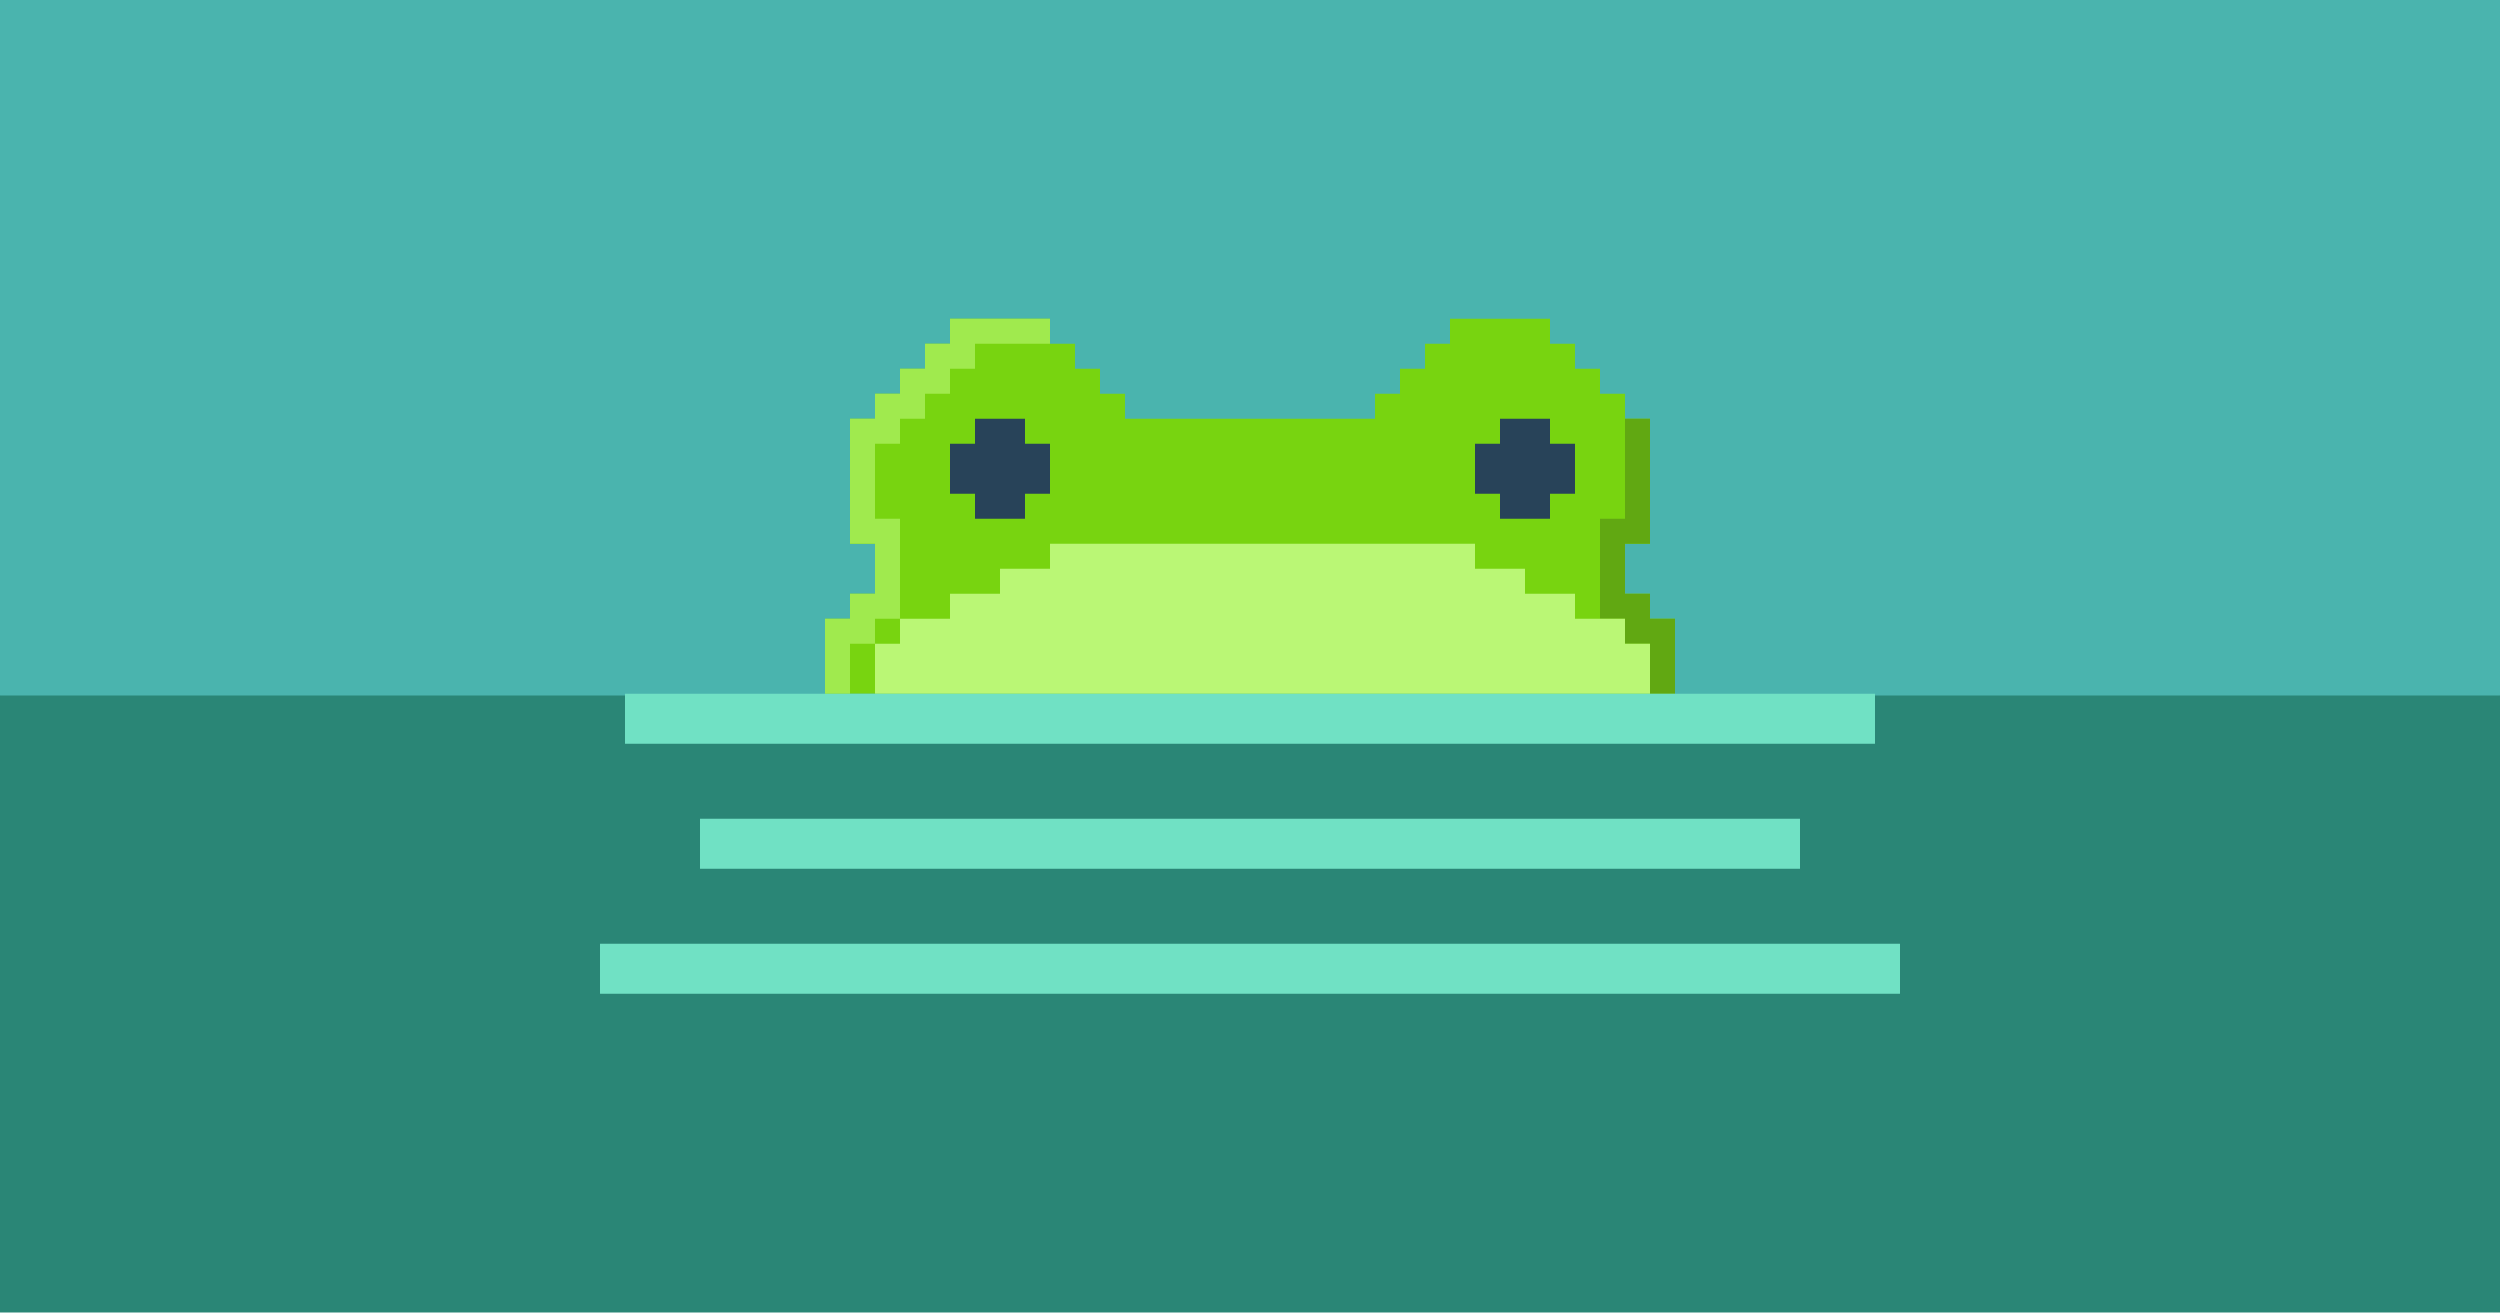
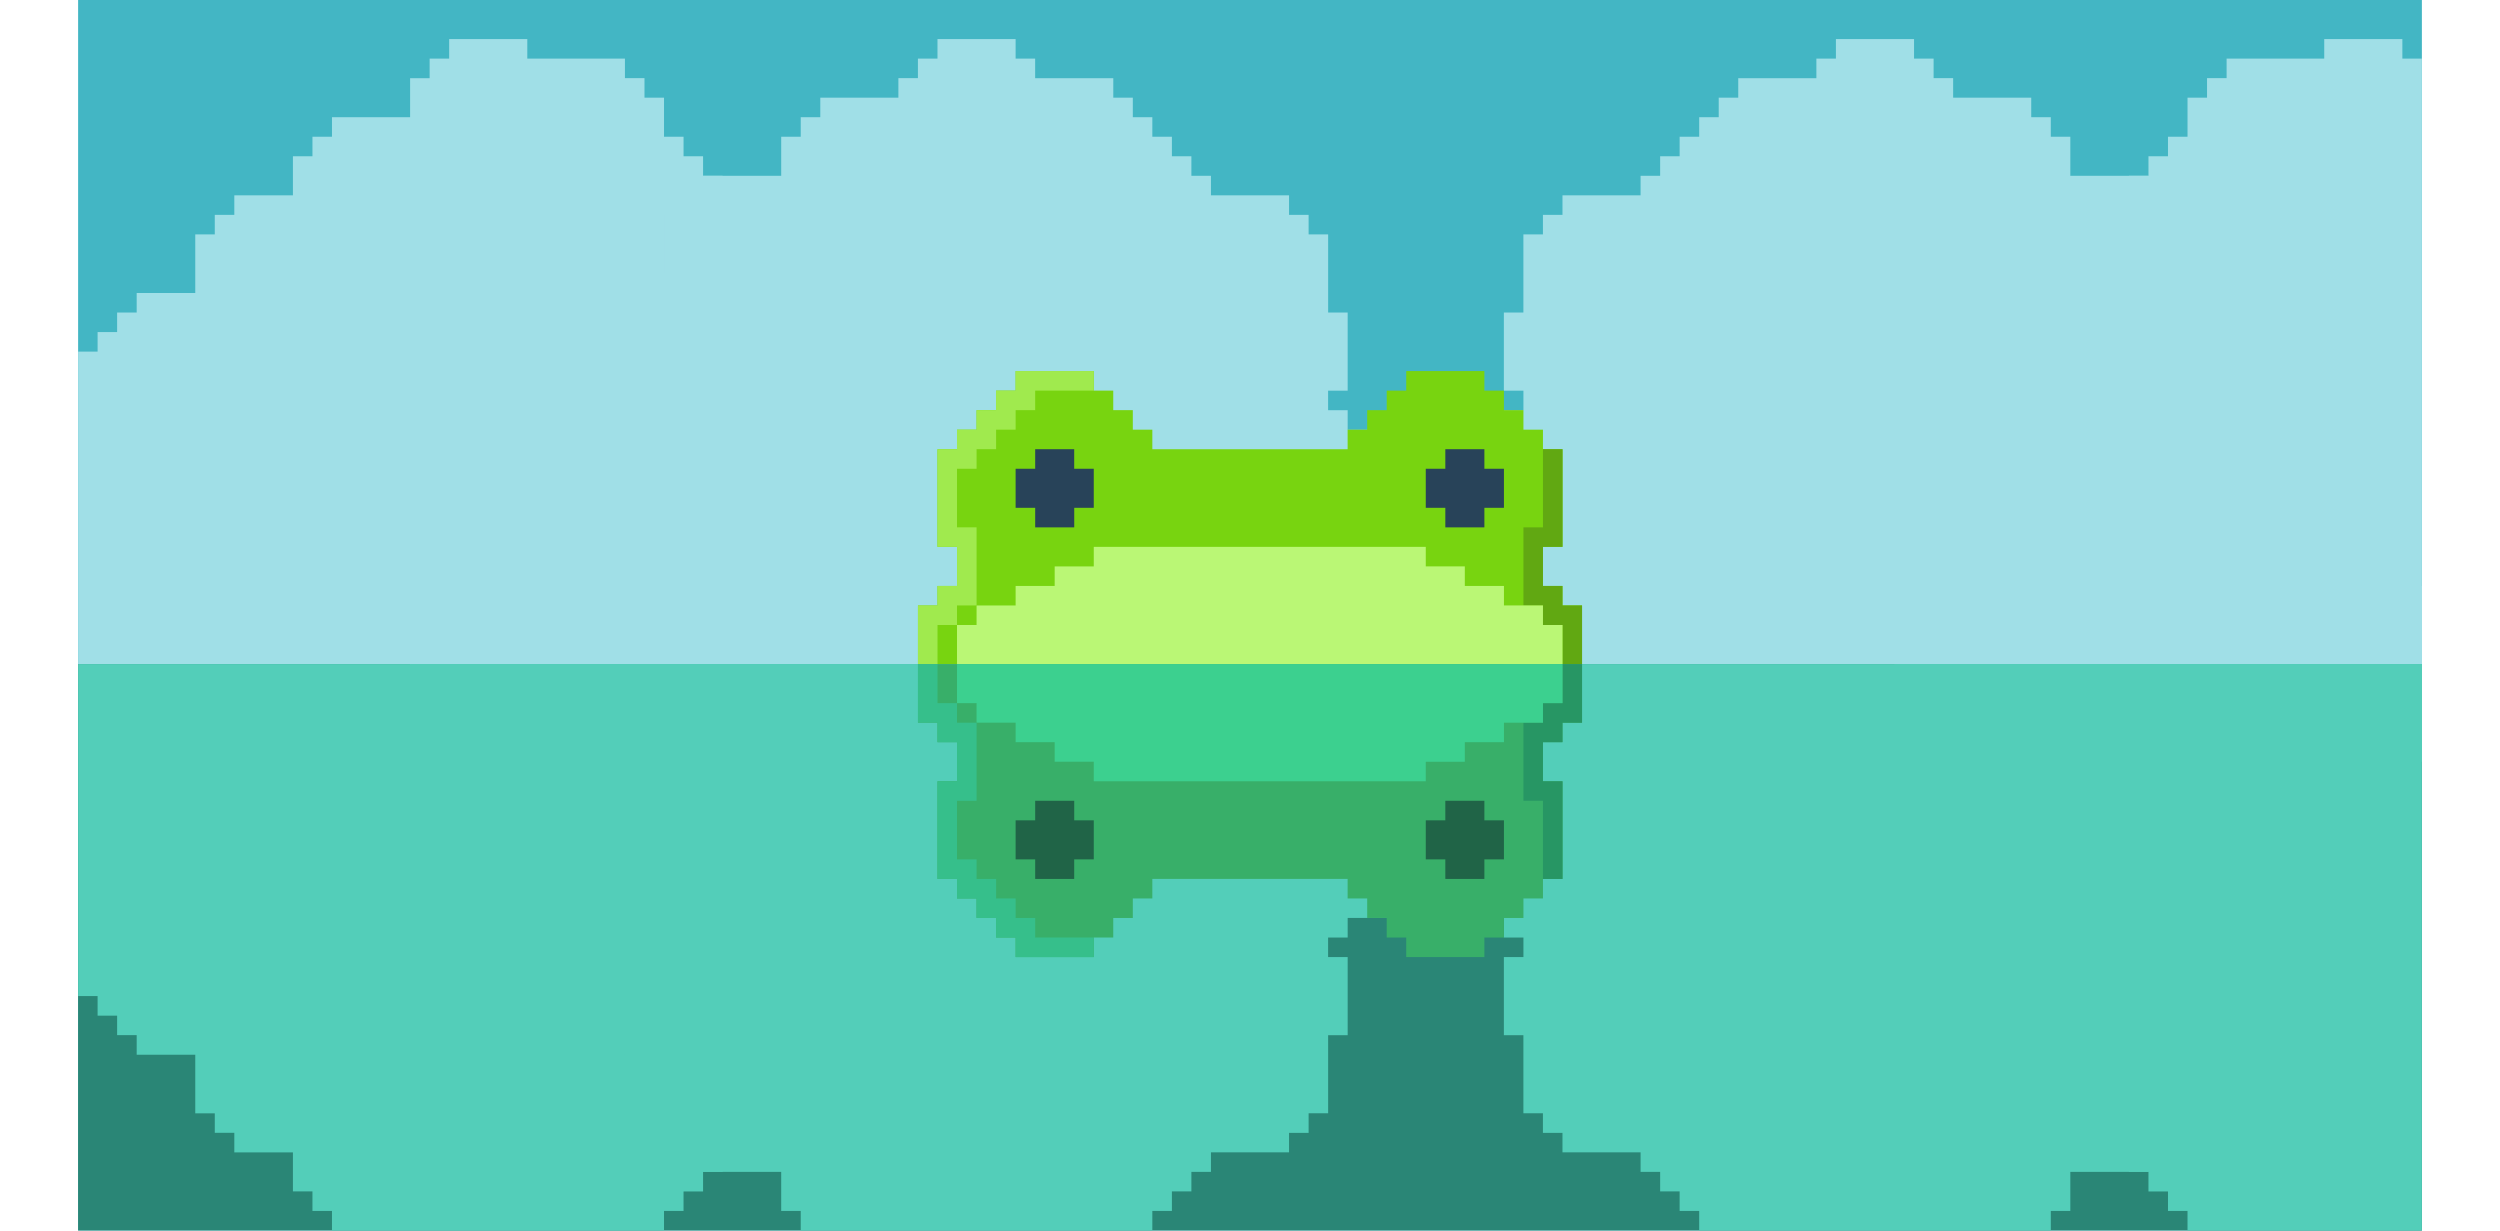
- <svg xmlns="http://www.w3.org/2000/svg" xml:space="preserve" width="1200" height="630" viewBox="0 0 317.5 166.688">
-   <style>
-   .reflection {
-       transform-origin: 50% 50%;
-       transform-box: fill-box;
-     }
-   </style>
-   <g>
-     <path fill="#2a8676" d="M0 0h317.5v166.688H0z" />
-     <path fill="#4ab4ae" d="M0 0h317.5v88.328H0z" />
-     <path fill="#78d410" d="M120.65 40.481v3.175h-3.175v3.175H114.3v3.175h-3.175v3.175h-3.175v15.875h3.175v6.35h-3.175v3.175h-3.175v9.525h107.95v-9.525h-3.175v-3.175h-3.175v-6.35h3.175v-15.875h-3.175v-3.175H203.2v-3.175h-3.175v-3.175h-3.175v-3.175h-12.7v3.175h-3.175v3.175H177.8v3.175h-3.175v3.175h-31.75v-3.175H139.7v-3.175h-3.175v-3.175h-3.175v-3.175h-9.525Z" />
-     <path fill="#284359" d="M123.825 53.181v3.175h-3.175v6.35h3.175v3.175h6.35v-3.175h3.175v-6.35h-3.175v-3.175H127Zm66.675 0v3.175h-3.175v6.35h3.175v3.175h6.35v-3.175h3.175v-6.35h-3.175v-3.175h-3.175z" />
-     <path fill="#a0ea4e" d="M120.65 40.481v3.175h-3.175v3.175H114.3v3.175h-3.175v3.175h-3.175v15.875h3.175v6.35h-3.175v3.175h-3.175v9.525h3.175v-6.35h3.175v-3.175h3.175v-12.7h-3.175v-9.525h3.175v-3.175h3.175v-3.175h3.175v-3.175h3.175v-3.175h9.525v-3.175h-9.525Z" />
-     <path fill="#61a812" d="M206.375 53.181v12.7H203.2v12.7h3.175v3.175h3.175v6.35h3.175v-9.525h-3.175v-3.175h-3.175v-6.35h3.175v-15.875z" />
-     <path fill="#baf775" d="M133.35 69.056v3.175H127v3.175h-6.35v3.175h-6.35v3.175h-3.175v6.35h98.425v-6.35h-3.175v-3.175h-6.35v-3.175h-6.35v-3.175h-6.35v-3.175h-3.175z" />
-     <g class="reflection">
-       <path fill="#70e1c4" d="M79.375 88.106v6.35h158.75v-6.35z" />
-       <path fill="#70e1c4" d="M88.9 103.981v6.35h139.7v-6.35z" />
-       <path fill="#70e1c4" d="M76.2 119.856v6.35h165.1v-6.35z" />
-       <animateTransform attributeName="transform" attributeType="XML" type="scale" calcMode="discrete" dur="1.3s" keySplines="0.25 0.1 0.25 1;0.25 0.1 0.25 1" keyTimes="0;0.5;1" values="1 1; 1.025 1; 1 1" repeatCount="indefinite" />
-     </g>
+ <svg xmlns="http://www.w3.org/2000/svg" xml:space="preserve" width="1280" height="630" viewBox="0 0 63.5 33.337" overflow="hidden">
+   <defs>
+     <clipPath id="clipArea">
+       <rect x="0" y="0" width="63.5" height="33.337" />
+     </clipPath>
+   </defs>
+   <g clip-path="url(#clipArea)">
+     <rect fill="#43b6c4" x="0" y="0" width="63.5" height="33.337" />
+     <path fill="#a0dfe7" d="M10.053 1.059v.529h-.529v.53h-.529v1.057H6.878v.53h-.529v.529H5.82v1.058H4.232v.53h-.529v.528h-.529v1.588H1.587v.53h-.53v.528H.528v.53h-.529v.529H-.53v.529h-.53v1.587h-.528v.53h-.53v2.116h.53v1.058h-.53v2.117h.53v.53h25.4v-.53h.529v-2.117h-.53v-.529h.53V13.23h-.53v-.53h-.529v-1.587h-.529v-.53h-.529v-.528h-1.587v-.53h-.53V6.88h-.529v-.53h-.529v-.529h-1.587V4.763h-.53v-.53h-.529v-.528h-.529V2.646h-.529v-.529h-.53v-.529H12.17v-.53zm37.571 0v.529h-.529v.53h-2.117v.528h-.529v.53h-.529v.529h-.53v.529h-.528v.529h-.53v.53h-2.116v.528h-.53v.53h-.529v2.116h-.529v2.117h.53v.529h-.53v.53h-2.116v.528h-.53v.53h-.529v2.116h.53v.53h.529v.528h.529v1.059h.529v.529h.53v.53h.528v.528H64.03v-2.116h-.53v-.53h-.529v-1.587h-.53v-.53h-.528v-.528h-2.117v-.53h-.53v-.529h-.528v-.529h-.53v-.529h-.529v-1.058h.53V7.938h-.53v-.53h-.529V5.821h-.529v-.529h-.53v-.529h-2.116V3.705h-.529v-.53h-.53v-.529H50.8v-.529h-.529v-.529h-.53v-.53z">
+       <animateTransform attributeName="transform" attributeType="XML" type="translate" calcMode="discrete" dur="1.3s" keySplines="0.25 0.1 0.25 1;0.25 0.1 0.25 1" keyTimes="0;0.5;1" values="0 0; 0.3 0; 0 0" repeatCount="indefinite" />
+     </path>
+     <path fill="#a0dfe7" d="M62.971 1.059v.529h.529v.53h.529v1.057h2.117v.53h.529v.529h.529v1.058h1.588v.53h.529v.528h.529v1.588h1.587v.53h.53v.528h.529v.53h.529v.529h.529v.529h.53v1.587h.528v.53h.53v2.116h-.53v1.058h.53v2.117h-.53v.53h-25.4v-.53h-.529v-2.117h.53v-.529h-.53V13.23h.53v-.53h.529v-1.587h.529v-.53h.529v-.528h1.587v-.53h.53V6.88h.529v-.53h.529v-.529h1.587V4.763h.53v-.53h.529v-.528h.529V2.646h.529v-.529h.53v-.529h2.645v-.53zm-37.571 0v.529h.529v.53h2.117v.528h.529v.53h.529v.529h.53v.529h.528v.529h.53v.53h2.116v.528h.53v.53h.529v2.116h.529v2.117h-.53v.529h.53v.53h2.116v.528h.53v.53h.529v2.116h-.53v.53h-.529v.528h-.529v1.059h-.529v.529h-.53v.53h-.528v.528H8.994v-2.116h.53v-.53h.529v-1.587h.53v-.53h.528v-.528h2.117v-.53h.53v-.529h.528v-.529h.53v-.529h.529v-1.058h-.53V7.938h.53v-.53h.529V5.821h.529v-.529h.53v-.529h2.116V3.705h.529v-.53h.53v-.529h2.116v-.529h.529v-.529h.53v-.53z">
+       <animateTransform attributeName="transform" attributeType="XML" type="translate" calcMode="discrete" dur="1s" keySplines="0.25 0.1 0.25 1;0.25 0.1 0.25 1" keyTimes="0;0.5;1" values="0 0; -0.4 0; 0 0" repeatCount="indefinite" />
+     </path>
+     <path fill="#78d410" d="M25.4 10.053v.53h-.53v.53h-.528v.528h-.53v.53h-.529v2.645h.53v1.059h-.53v.529h-.529v1.587h17.992v-1.588h-.53v-.528h-.529v-1.059h.53V12.17h-.53v-.529h-.529v-.529h-.529v-.529H38.1v-.53h-2.117v.53h-.529v.53h-.529v.528h-.53v.53h-5.291v-.53h-.529v-.529h-.53v-.529h-.528v-.53z" />
+     <path fill="#284359" d="M25.93 12.17v.53h-.53v1.058h.53v.53h1.058v-.53h.529V12.7h-.53v-.53zm11.112 0v.53h-.53v1.058h.53v.53H38.1v-.53h.53V12.7h-.53v-.53z" />
+     <path fill="#a0ea4e" d="M25.4 10.053v.53h-.53v.53h-.528v.528h-.53v.53h-.529v2.645h.53v1.059h-.53v.529h-.529v1.587h.53v-1.058h.528v-.53h.53v-2.116h-.53V12.7h.53v-.53h.529v-.529h.529v-.529h.53v-.529h1.587v-.53z" />
+     <path fill="#61a812" d="M39.687 12.17v2.118h-.529v2.116h.53v.529h.529v1.058h.529v-1.588h-.53v-.528h-.529v-1.059h.53V12.17z" />
+     <path fill="#baf775" d="M27.517 14.816v.53h-1.059v.529H25.4v.529h-1.058v.529h-.53v1.058h16.405v-1.058h-.53v-.53H38.63v-.528h-1.06v-.53h-1.058v-.529z" />
+     <rect fill="#2a8676" x="0" y="17.99" width="63.5" height="33.337" />
+     <path fill="#53ceb9" d="M10.053 35.454v-.529h-.529v-.53h-.529v-1.057H6.878v-.53h-.529v-.529H5.82v-1.058H4.232v-.53h-.529v-.528h-.529v-1.588H1.587v-.53h-.53v-.528H.528v-.53h-.529v-.529H-.53v-.529h-.53v-1.587h-.528v-.53h-.53v-2.116h.53v-1.058h-.53v-2.117h.53v-.53h25.4v.53h.529v2.117h-.53v.529h.53v2.116h-.53v.53h-.529V25.4h-.529v.53h-.529v.528h-1.587v.53h-.53v2.645h-.529v.53h-.529v.529h-1.587v1.058h-.53v.53h-.529v.528h-.529v1.059h-.529v.529h-.53v.529H12.17v.53zm37.571 0v-.529h-.529v-.53h-2.117v-.528h-.529v-.53h-.529v-.529h-.53v-.529h-.528v-.529h-.53v-.53h-2.116v-.528h-.53v-.53h-.529v-2.116h-.529v-2.117h.53V25.4h-.53v-.53h-2.116v-.528h-.53v-.53h-.529v-2.116h.53v-.53h.529v-.528h.529v-1.059h.529v-.529h.53v-.53h.528v-.528H64.03v2.116h-.53v.53h-.529v1.587h-.53v.53h-.528v.528h-2.117v.53h-.53v.529h-.528v.529h-.53v.529h-.529v1.058h.53v2.117h-.53v.53h-.529v1.587h-.529v.529h-.53v.529h-2.116v1.058h-.529v.53h-.53v.529H50.8v.529h-.529v.529h-.53v.53z">
+       <animateTransform attributeName="transform" attributeType="XML" type="translate" calcMode="discrete" dur="1.3s" keySplines="0.25 0.1 0.25 1;0.25 0.1 0.25 1" keyTimes="0;0.5;1" values="0 0; 0.3 0; 0 0" repeatCount="indefinite" />
+     </path>
+     <path fill="#53ceb9" d="M62.971 35.454v-.529h.529v-.53h.529v-1.057h2.117v-.53h.529v-.529h.529v-1.058h1.588v-.53h.529v-.528h.529v-1.588h1.587v-.53h.53v-.528h.529v-.53h.529v-.529h.529v-.529h.53v-1.587h.528v-.53h.53v-2.116h-.53v-1.058h.53v-2.117h-.53v-.53h-25.4v.53h-.529v2.117h.53v.529h-.53v2.116h.53v.53h.529V25.4h.529v.53h.529v.528h1.587v.53h.53v2.645h.529v.53h.529v.529h1.587v1.058h.53v.53h.529v.528h.529v1.059h.529v.529h.53v.529h2.645v.53zm-37.571 0v-.529h.529v-.53h2.117v-.528h.529v-.53h.529v-.529h.53v-.529h.528v-.529h.53v-.53h2.116v-.528h.53v-.53h.529v-2.116h.529v-2.117h-.53V25.4h.53v-.53h2.116v-.528h.53v-.53h.529v-2.116h-.53v-.53h-.529v-.528h-.529v-1.059h-.529v-.529h-.53v-.53h-.528v-.528H8.994v2.116h.53v.53h.529v1.587h.53v.53h.528v.528h2.117v.53h.53v.529h.528v.529h.53v.529h.529v1.058h-.53v2.117h.53v.53h.529v1.587h.529v.529h.53v.529h2.116v1.058h.529v.53h.53v.529h2.116v.529h.529v.529h.53v.53z">
+       <animateTransform attributeName="transform" attributeType="XML" type="translate" calcMode="discrete" dur="1s" keySplines="0.25 0.1 0.25 1;0.25 0.1 0.25 1" keyTimes="0;0.5;1" values="0 0; -0.4 0; 0 0" repeatCount="indefinite" />
+     </path>
+     <path fill="#38af69" d="M25.4 25.93v-.53h-.53v-.53h-.528v-.528h-.53v-.53h-.529v-2.645h.53v-1.059h-.53v-.529h-.529v-1.587h17.992v1.588h-.53v.528h-.529v1.059h.53v2.646h-.53v.529h-.529v.529h-.529v.529H38.1v.53h-2.117v-.53h-.529v-.53h-.529v-.528h-.53v-.53h-5.291v.53h-.529v.529h-.53v.529h-.528v.53h-1.588z" />
+     <path fill="#206447" d="M25.93 23.813v-.53h-.53v-1.058h.53v-.53h1.058v.53h.529v1.058h-.53v.53h-.529zm11.112 0v-.53h-.53v-1.058h.53v-.53H38.1v.53h.53v1.058h-.53v.53h-.53z" />
+     <path fill="#36bf8b" d="M25.4 25.93v-.53h-.53v-.53h-.528v-.528h-.53v-.53h-.529v-2.645h.53v-1.059h-.53v-.529h-.529v-1.587h.53v1.058h.528v.53h.53v2.116h-.53v1.587h.53v.53h.529v.529h.529v.529h.53v.529h1.587v.53h-1.588z" />
+     <path fill="#279664" d="M39.687 23.813v-2.118h-.529v-2.116h.53v-.529h.529v-1.058h.529v1.588h-.53v.528h-.529v1.059h.53v2.646z" />
+     <path fill="#3cd08f" d="M27.517 21.167v-.53h-1.059v-.529H25.4v-.529h-1.058v-.529h-.53v-1.058h16.405v1.058h-.53v.53H38.63v.528h-1.06v.53h-1.058v.529h-.529z" />
  </g>
</svg>
